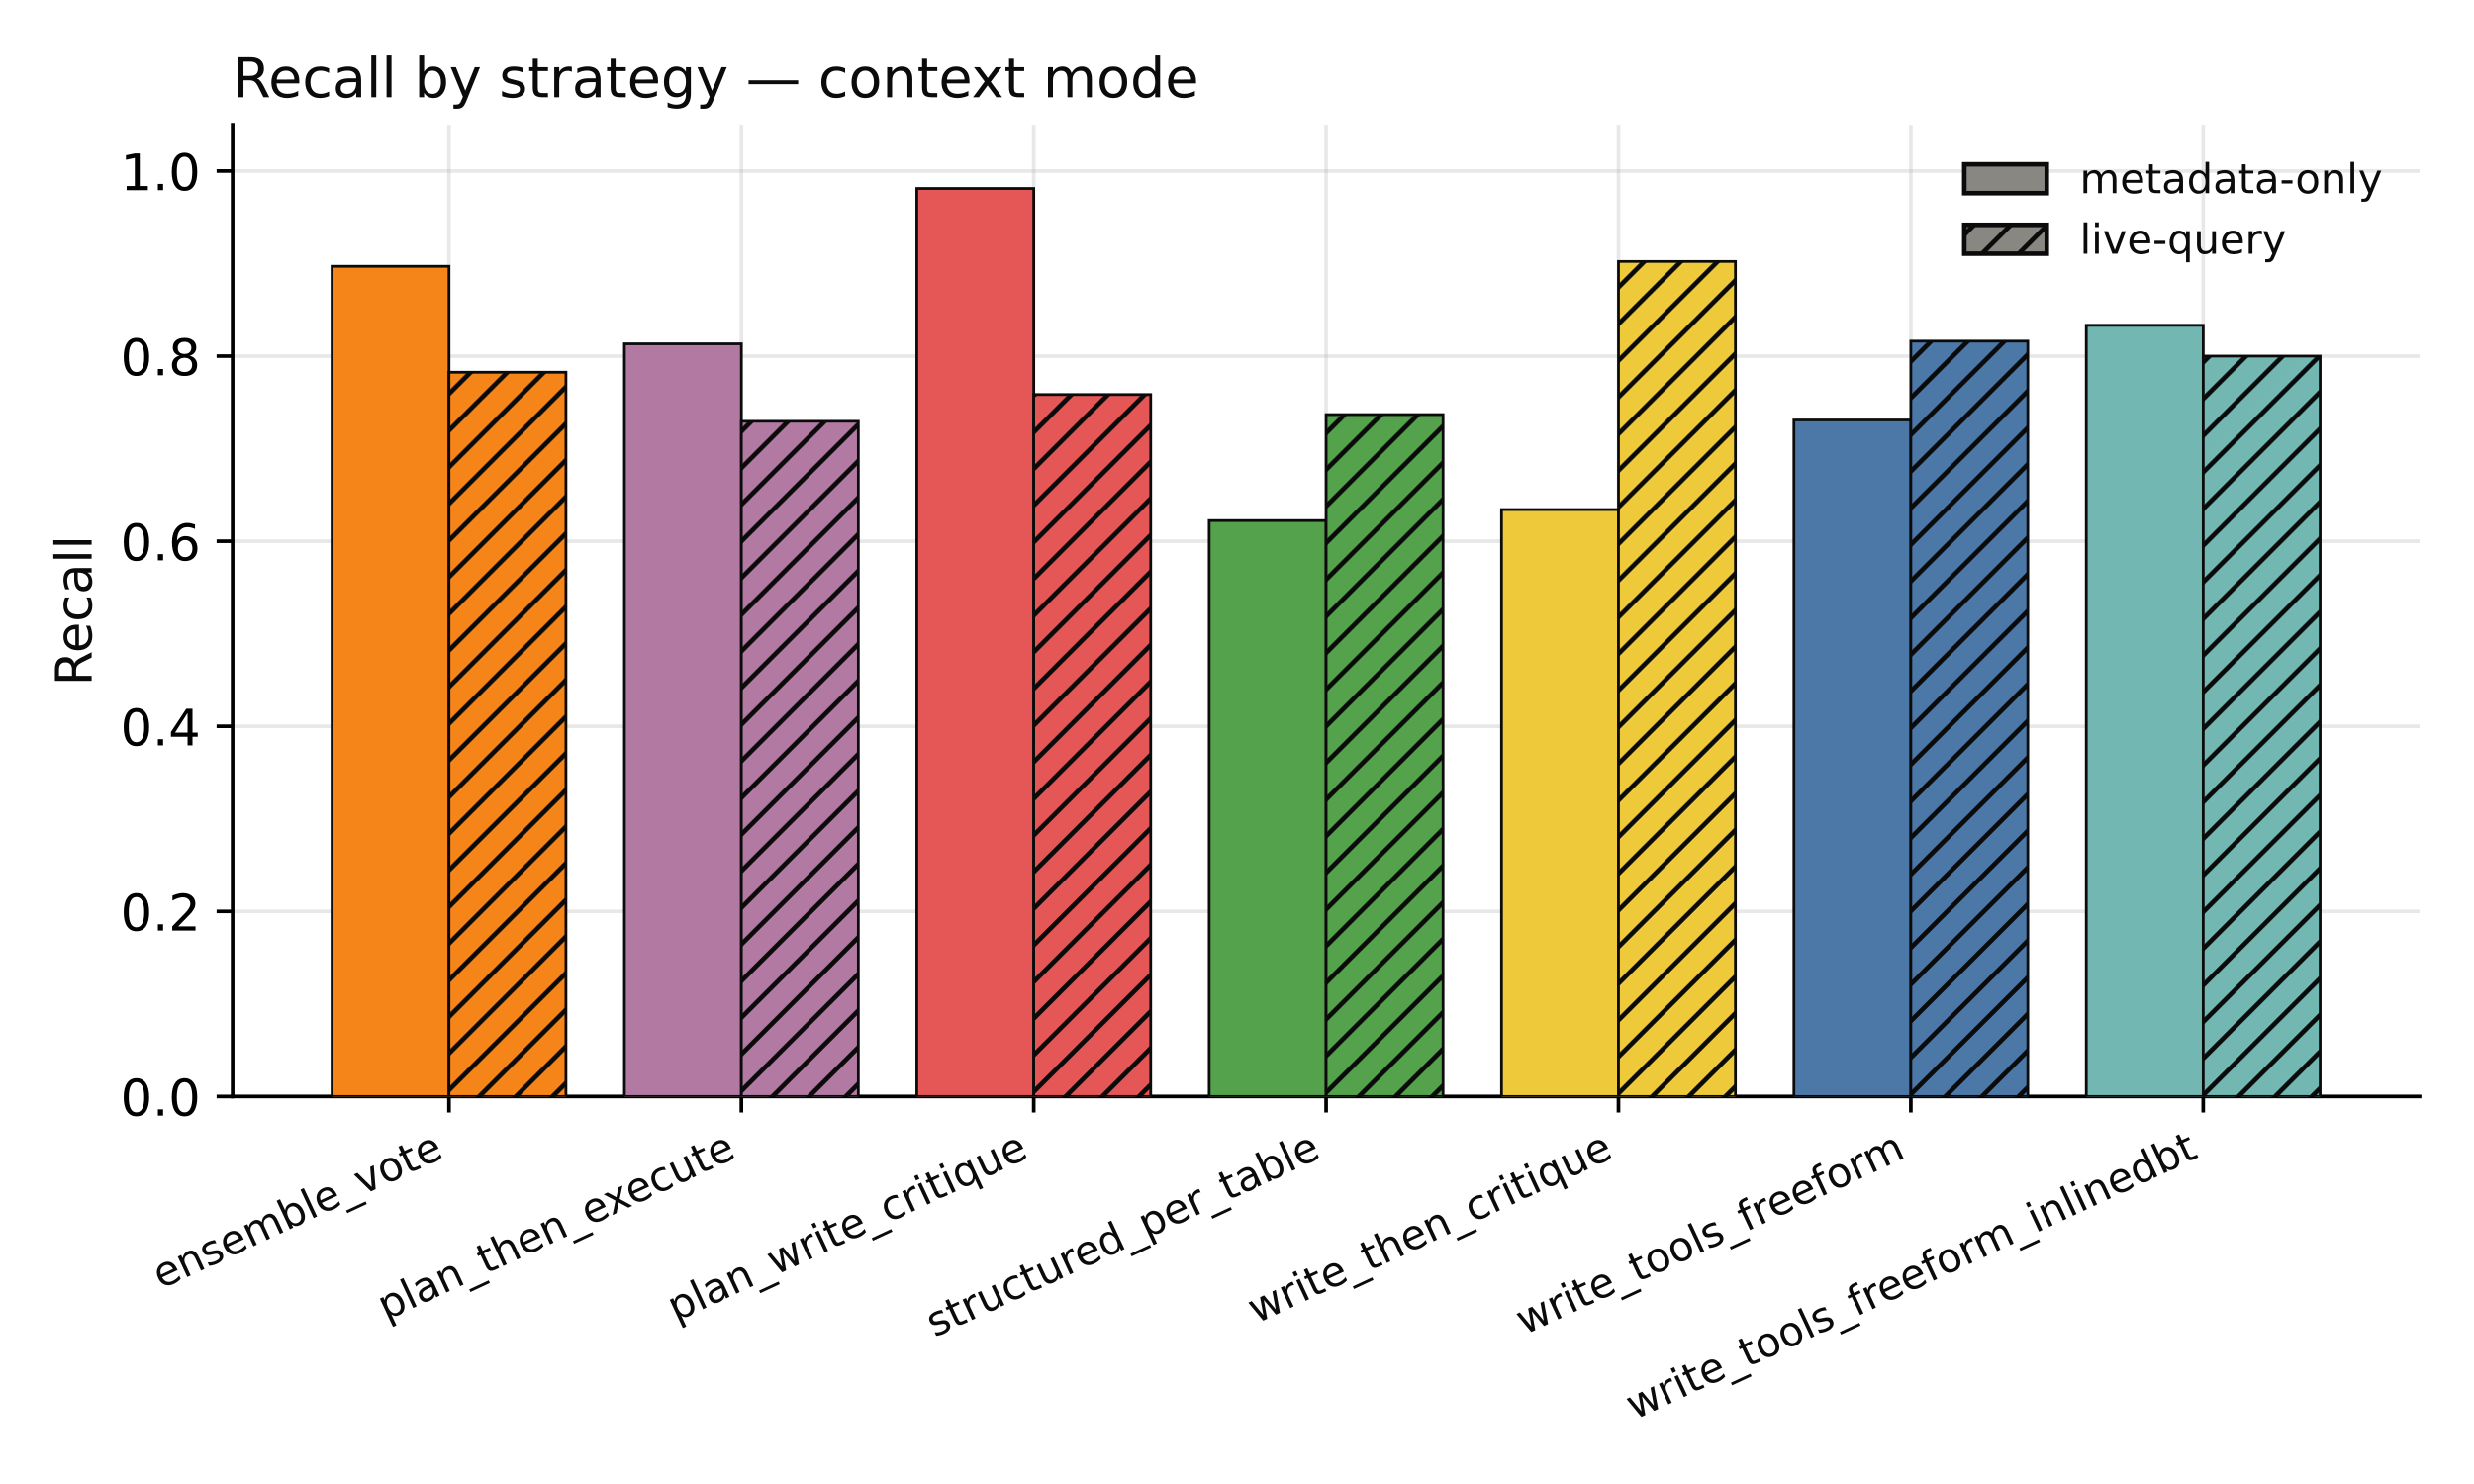
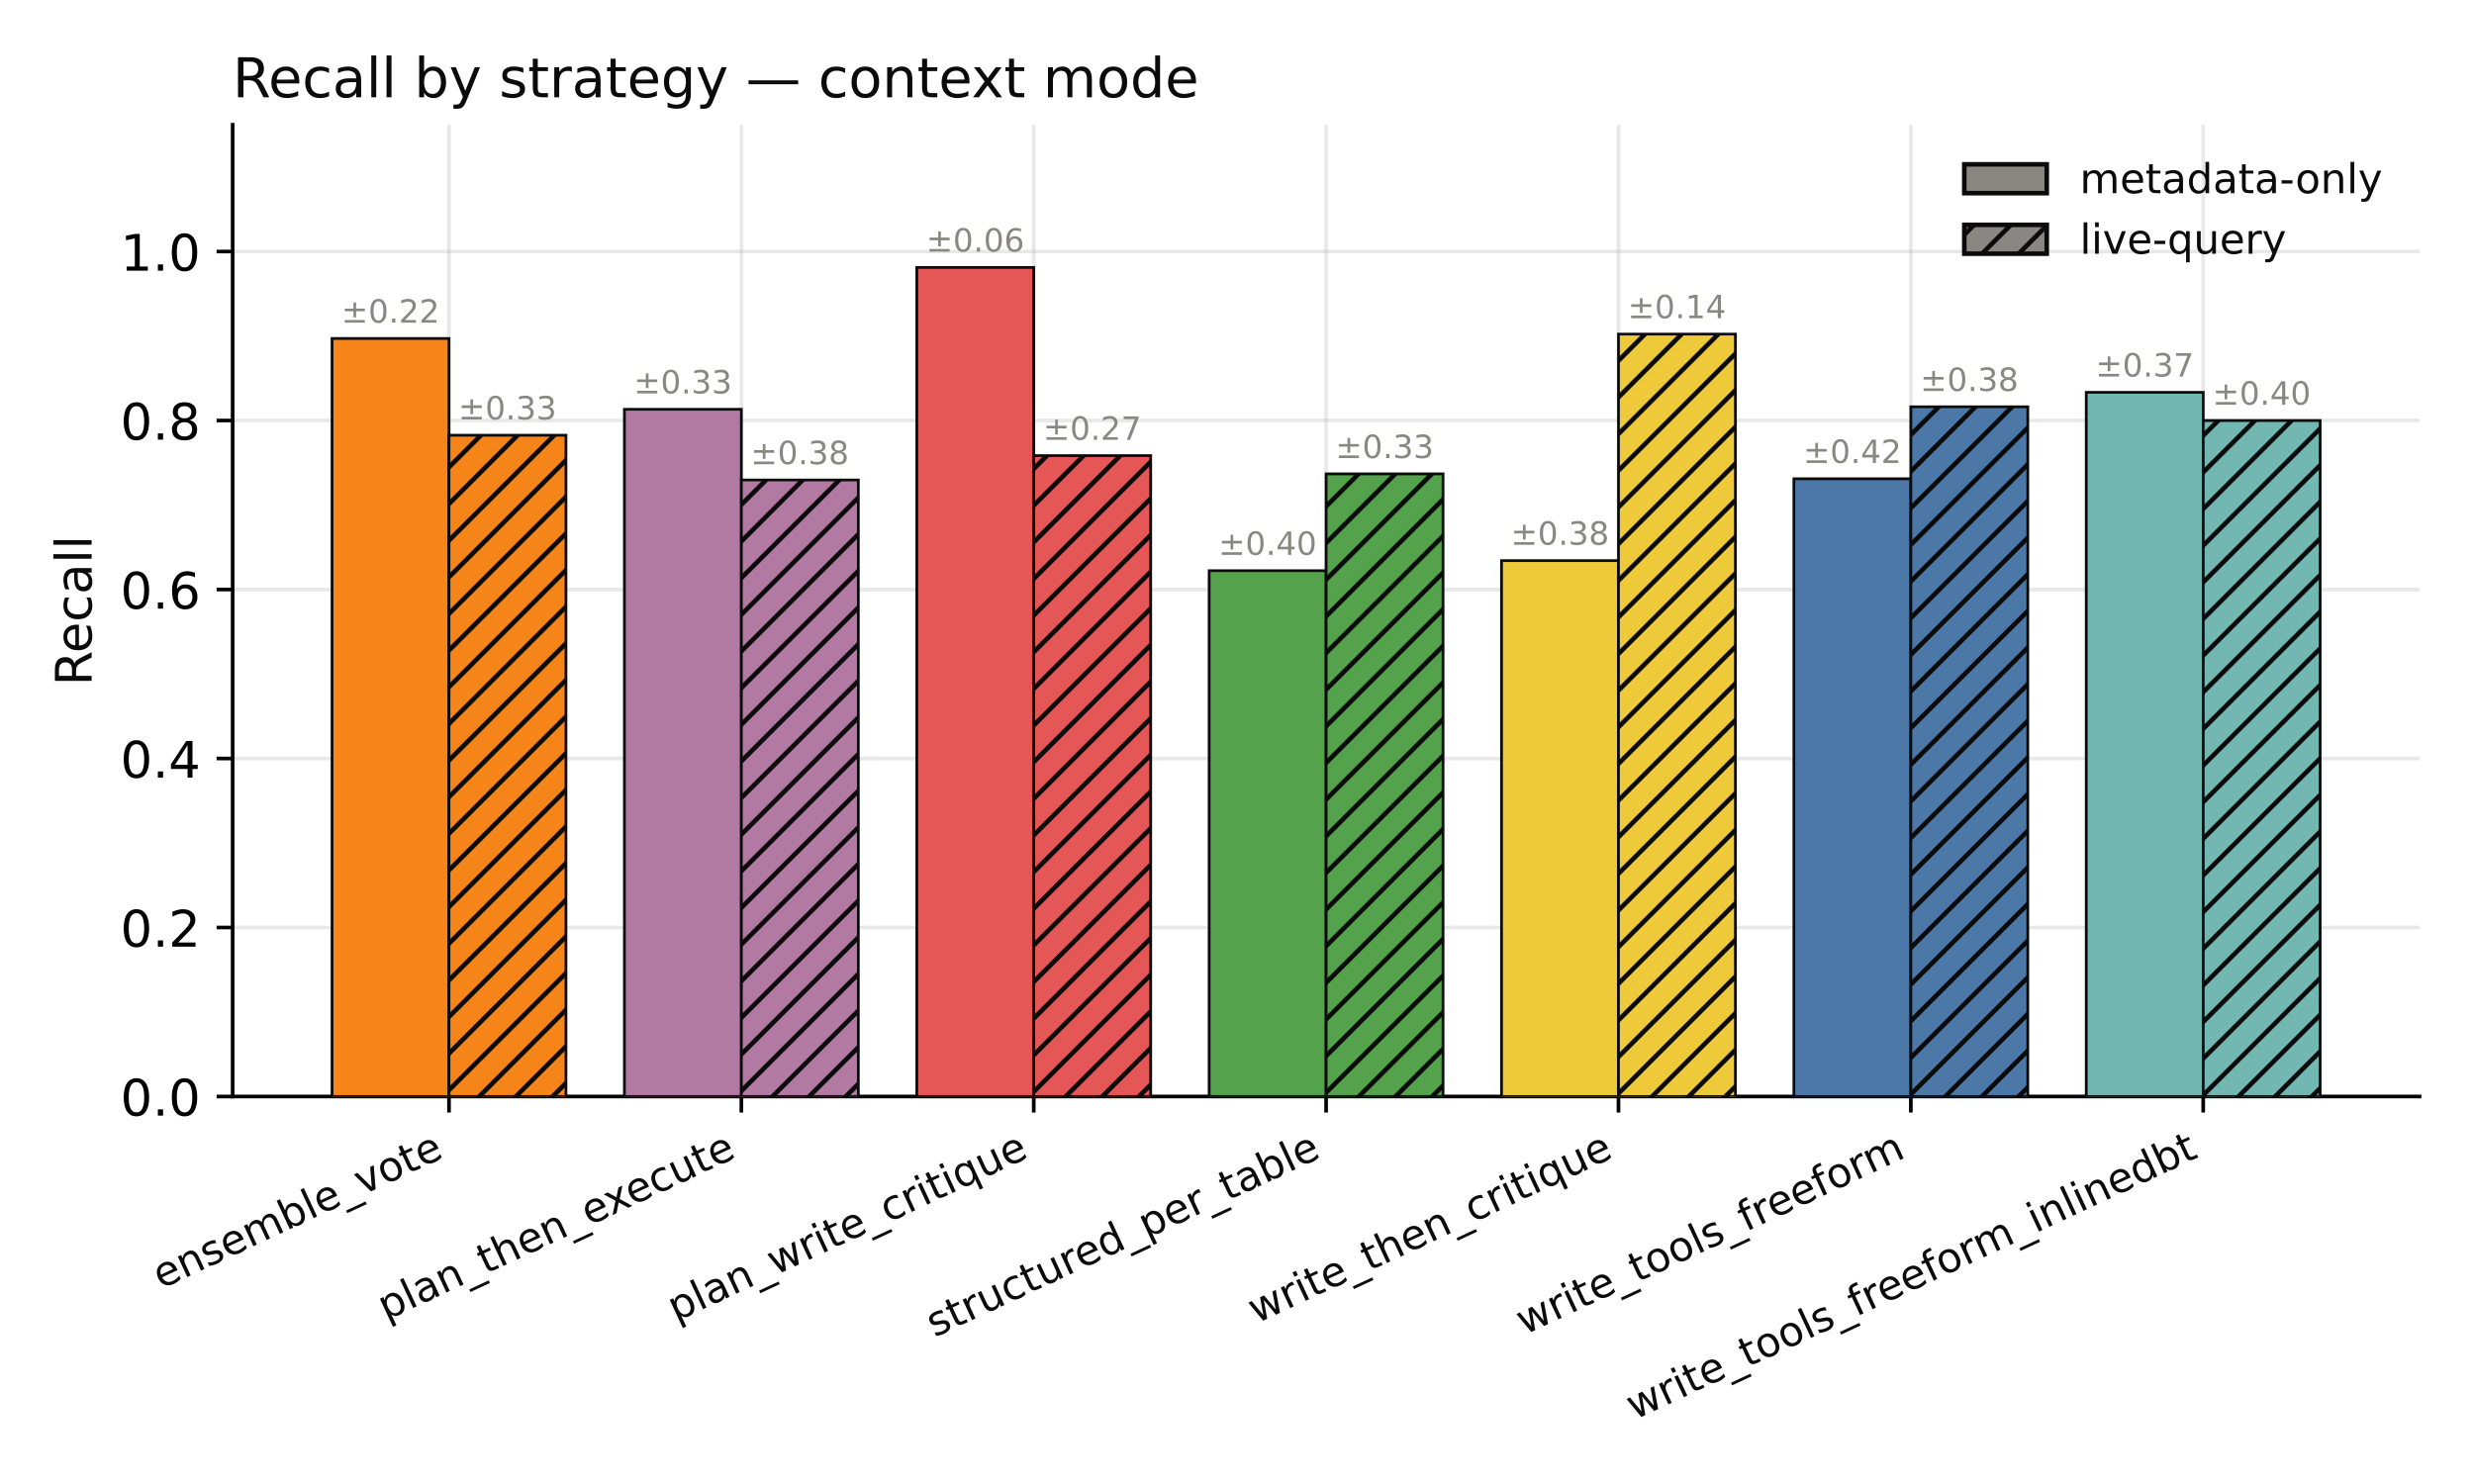
<svg xmlns="http://www.w3.org/2000/svg" xmlns:xlink="http://www.w3.org/1999/xlink" width="540pt" height="324pt" viewBox="0 0 540 324" version="1.1">
  <defs>
    <style type="text/css">*{stroke-linejoin: round; stroke-linecap: butt}</style>
  </defs>
  <g id="figure_1">
    <g id="patch_1">
      <path d="M 0 324  L 540 324  L 540 0  L 0 0  L 0 324  z " style="fill: none" />
    </g>
    <g id="axes_1">
      <g id="patch_2">
        <path d="M 50.78 239.396  L 528.12 239.396  L 528.12 27.24  L 50.78 27.24  L 50.78 239.396  z " style="fill: none" />
      </g>
      <g id="matplotlib.axis_1">
        <g id="xtick_1">
          <g id="line2d_1">
            <path d="M 98.003 239.396  L 98.003 27.24  " clip-path="url(#p22278b7108)" style="fill: none; stroke: #b0b0b0; stroke-opacity: 0.3; stroke-width: 0.8; stroke-linecap: square" />
          </g>
          <g id="line2d_2">
            <defs>
              <path id="mf5fb50bb05" d="M 0 0  L 0 3.5  " style="stroke: #000000; stroke-width: 0.8" />
            </defs>
            <g>
              <use xlink:href="#mf5fb50bb05" x="98.003" y="239.396" style="stroke: #000000; stroke-width: 0.8" />
            </g>
          </g>
          <g id="text_1">
            <text style="font-size: 9px; font-family: 'DejaVu Sans', 'Bitstream Vera Sans', 'Computer Modern Sans Serif', 'Lucida Grande', 'Verdana', 'Geneva', 'Lucid', 'Arial', 'Helvetica', 'Avant Garde', sans-serif; fill: #0b0b0b" transform="translate(35.12796 281.4953) rotate(-25)">ensemble_vote</text>
          </g>
        </g>
        <g id="xtick_2">
          <g id="line2d_3">
            <path d="M 161.819 239.396  L 161.819 27.24  " clip-path="url(#p22278b7108)" style="fill: none; stroke: #b0b0b0; stroke-opacity: 0.3; stroke-width: 0.8; stroke-linecap: square" />
          </g>
          <g id="line2d_4">
            <g>
              <use xlink:href="#mf5fb50bb05" x="161.819" y="239.396" style="stroke: #000000; stroke-width: 0.8" />
            </g>
          </g>
          <g id="text_2">
            <text style="font-size: 9px; font-family: 'DejaVu Sans', 'Bitstream Vera Sans', 'Computer Modern Sans Serif', 'Lucida Grande', 'Verdana', 'Geneva', 'Lucid', 'Arial', 'Helvetica', 'Avant Garde', sans-serif; fill: #0b0b0b" transform="translate(84.25873 288.3429) rotate(-25)">plan_then_execute</text>
          </g>
        </g>
        <g id="xtick_3">
          <g id="line2d_5">
            <path d="M 225.634 239.396  L 225.634 27.24  " clip-path="url(#p22278b7108)" style="fill: none; stroke: #b0b0b0; stroke-opacity: 0.3; stroke-width: 0.8; stroke-linecap: square" />
          </g>
          <g id="line2d_6">
            <g>
              <use xlink:href="#mf5fb50bb05" x="225.634" y="239.396" style="stroke: #000000; stroke-width: 0.8" />
            </g>
          </g>
          <g id="text_3">
            <text style="font-size: 9px; font-family: 'DejaVu Sans', 'Bitstream Vera Sans', 'Computer Modern Sans Serif', 'Lucida Grande', 'Verdana', 'Geneva', 'Lucid', 'Arial', 'Helvetica', 'Avant Garde', sans-serif; fill: #0b0b0b" transform="translate(147.5275 288.5979) rotate(-25)">plan_write_critique</text>
          </g>
        </g>
        <g id="xtick_4">
          <g id="line2d_7">
            <path d="M 289.45 239.396  L 289.45 27.24  " clip-path="url(#p22278b7108)" style="fill: none; stroke: #b0b0b0; stroke-opacity: 0.3; stroke-width: 0.8; stroke-linecap: square" />
          </g>
          <g id="line2d_8">
            <g>
              <use xlink:href="#mf5fb50bb05" x="289.45" y="239.396" style="stroke: #000000; stroke-width: 0.8" />
            </g>
          </g>
          <g id="text_4">
            <text style="font-size: 9px; font-family: 'DejaVu Sans', 'Bitstream Vera Sans', 'Computer Modern Sans Serif', 'Lucida Grande', 'Verdana', 'Geneva', 'Lucid', 'Arial', 'Helvetica', 'Avant Garde', sans-serif; fill: #0b0b0b" transform="translate(203.9981 292.0229) rotate(-25)">structured_per_table</text>
          </g>
        </g>
        <g id="xtick_5">
          <g id="line2d_9">
            <path d="M 353.266 239.396  L 353.266 27.24  " clip-path="url(#p22278b7108)" style="fill: none; stroke: #b0b0b0; stroke-opacity: 0.3; stroke-width: 0.8; stroke-linecap: square" />
          </g>
          <g id="line2d_10">
            <g>
              <use xlink:href="#mf5fb50bb05" x="353.266" y="239.396" style="stroke: #000000; stroke-width: 0.8" />
            </g>
          </g>
          <g id="text_5">
            <text style="font-size: 9px; font-family: 'DejaVu Sans', 'Bitstream Vera Sans', 'Computer Modern Sans Serif', 'Lucida Grande', 'Verdana', 'Geneva', 'Lucid', 'Arial', 'Helvetica', 'Avant Garde', sans-serif; fill: #0b0b0b" transform="translate(274.2154 289.0376) rotate(-25)">write_then_critique</text>
          </g>
        </g>
        <g id="xtick_6">
          <g id="line2d_11">
            <path d="M 417.081 239.396  L 417.081 27.24  " clip-path="url(#p22278b7108)" style="fill: none; stroke: #b0b0b0; stroke-opacity: 0.3; stroke-width: 0.8; stroke-linecap: square" />
          </g>
          <g id="line2d_12">
            <g>
              <use xlink:href="#mf5fb50bb05" x="417.081" y="239.396" style="stroke: #000000; stroke-width: 0.8" />
            </g>
          </g>
          <g id="text_6">
            <text style="font-size: 9px; font-family: 'DejaVu Sans', 'Bitstream Vera Sans', 'Computer Modern Sans Serif', 'Lucida Grande', 'Verdana', 'Geneva', 'Lucid', 'Arial', 'Helvetica', 'Avant Garde', sans-serif; fill: #0b0b0b" transform="translate(332.729 291.51) rotate(-25)">write_tools_freeform</text>
          </g>
        </g>
        <g id="xtick_7">
          <g id="line2d_13">
            <path d="M 480.897 239.396  L 480.897 27.24  " clip-path="url(#p22278b7108)" style="fill: none; stroke: #b0b0b0; stroke-opacity: 0.3; stroke-width: 0.8; stroke-linecap: square" />
          </g>
          <g id="line2d_14">
            <g>
              <use xlink:href="#mf5fb50bb05" x="480.897" y="239.396" style="stroke: #000000; stroke-width: 0.8" />
            </g>
          </g>
          <g id="text_7">
            <text style="font-size: 9px; font-family: 'DejaVu Sans', 'Bitstream Vera Sans', 'Computer Modern Sans Serif', 'Lucida Grande', 'Verdana', 'Geneva', 'Lucid', 'Arial', 'Helvetica', 'Avant Garde', sans-serif; fill: #0b0b0b" transform="translate(356.756 310.0636) rotate(-25)">write_tools_freeform_inlinedbt</text>
          </g>
        </g>
      </g>
      <g id="matplotlib.axis_2">
        <g id="ytick_1">
          <g id="line2d_15">
            <path d="M 50.78 239.396  L 528.12 239.396  " clip-path="url(#p22278b7108)" style="fill: none; stroke: #b0b0b0; stroke-opacity: 0.3; stroke-width: 0.8; stroke-linecap: square" />
          </g>
          <g id="line2d_16">
            <defs>
              <path id="m3d113404f8" d="M 0 0  L -3.5 0  " style="stroke: #000000; stroke-width: 0.8" />
            </defs>
            <g>
              <use xlink:href="#m3d113404f8" x="50.78" y="239.396" style="stroke: #000000; stroke-width: 0.8" />
            </g>
          </g>
          <g id="text_8">
            <text style="font-size: 11px; font-family: 'DejaVu Sans', 'Bitstream Vera Sans', 'Computer Modern Sans Serif', 'Lucida Grande', 'Verdana', 'Geneva', 'Lucid', 'Arial', 'Helvetica', 'Avant Garde', sans-serif; text-anchor: end" x="43.78" y="243.575" transform="rotate(-0 43.78 243.5754)">0.0</text>
          </g>
        </g>
        <g id="ytick_2">
          <g id="line2d_17">
-             <path d="M 50.78 198.986  L 528.12 198.986  " clip-path="url(#p22278b7108)" style="fill: none; stroke: #b0b0b0; stroke-opacity: 0.3; stroke-width: 0.8; stroke-linecap: square" />
+             <path d="M 50.78 202.5  L 528.12 202.5  " clip-path="url(#p22278b7108)" style="fill: none; stroke: #b0b0b0; stroke-opacity: 0.3; stroke-width: 0.8; stroke-linecap: square" />
          </g>
          <g id="line2d_18">
            <g>
-               <use xlink:href="#m3d113404f8" x="50.78" y="198.986" style="stroke: #000000; stroke-width: 0.8" />
+               <use xlink:href="#m3d113404f8" x="50.78" y="202.5" style="stroke: #000000; stroke-width: 0.8" />
            </g>
          </g>
          <g id="text_9">
-             <text style="font-size: 11px; font-family: 'DejaVu Sans', 'Bitstream Vera Sans', 'Computer Modern Sans Serif', 'Lucida Grande', 'Verdana', 'Geneva', 'Lucid', 'Arial', 'Helvetica', 'Avant Garde', sans-serif; text-anchor: end" x="43.78" y="203.165" transform="rotate(-0 43.78 203.1647)">0.2</text>
+             <text style="font-size: 11px; font-family: 'DejaVu Sans', 'Bitstream Vera Sans', 'Computer Modern Sans Serif', 'Lucida Grande', 'Verdana', 'Geneva', 'Lucid', 'Arial', 'Helvetica', 'Avant Garde', sans-serif; text-anchor: end" x="43.78" y="206.679" transform="rotate(-0 43.78 206.6787)">0.2</text>
          </g>
        </g>
        <g id="ytick_3">
          <g id="line2d_19">
-             <path d="M 50.78 158.575  L 528.12 158.575  " clip-path="url(#p22278b7108)" style="fill: none; stroke: #b0b0b0; stroke-opacity: 0.3; stroke-width: 0.8; stroke-linecap: square" />
+             <path d="M 50.78 165.603  L 528.12 165.603  " clip-path="url(#p22278b7108)" style="fill: none; stroke: #b0b0b0; stroke-opacity: 0.3; stroke-width: 0.8; stroke-linecap: square" />
          </g>
          <g id="line2d_20">
            <g>
-               <use xlink:href="#m3d113404f8" x="50.78" y="158.575" style="stroke: #000000; stroke-width: 0.8" />
+               <use xlink:href="#m3d113404f8" x="50.78" y="165.603" style="stroke: #000000; stroke-width: 0.8" />
            </g>
          </g>
          <g id="text_10">
-             <text style="font-size: 11px; font-family: 'DejaVu Sans', 'Bitstream Vera Sans', 'Computer Modern Sans Serif', 'Lucida Grande', 'Verdana', 'Geneva', 'Lucid', 'Arial', 'Helvetica', 'Avant Garde', sans-serif; text-anchor: end" x="43.78" y="162.754" transform="rotate(-0 43.78 162.754)">0.4</text>
+             <text style="font-size: 11px; font-family: 'DejaVu Sans', 'Bitstream Vera Sans', 'Computer Modern Sans Serif', 'Lucida Grande', 'Verdana', 'Geneva', 'Lucid', 'Arial', 'Helvetica', 'Avant Garde', sans-serif; text-anchor: end" x="43.78" y="169.782" transform="rotate(-0 43.78 169.7819)">0.4</text>
          </g>
        </g>
        <g id="ytick_4">
          <g id="line2d_21">
-             <path d="M 50.78 118.164  L 528.12 118.164  " clip-path="url(#p22278b7108)" style="fill: none; stroke: #b0b0b0; stroke-opacity: 0.3; stroke-width: 0.8; stroke-linecap: square" />
+             <path d="M 50.78 128.706  L 528.12 128.706  " clip-path="url(#p22278b7108)" style="fill: none; stroke: #b0b0b0; stroke-opacity: 0.3; stroke-width: 0.8; stroke-linecap: square" />
          </g>
          <g id="line2d_22">
            <g>
-               <use xlink:href="#m3d113404f8" x="50.78" y="118.164" style="stroke: #000000; stroke-width: 0.8" />
+               <use xlink:href="#m3d113404f8" x="50.78" y="128.706" style="stroke: #000000; stroke-width: 0.8" />
            </g>
          </g>
          <g id="text_11">
-             <text style="font-size: 11px; font-family: 'DejaVu Sans', 'Bitstream Vera Sans', 'Computer Modern Sans Serif', 'Lucida Grande', 'Verdana', 'Geneva', 'Lucid', 'Arial', 'Helvetica', 'Avant Garde', sans-serif; text-anchor: end" x="43.78" y="122.343" transform="rotate(-0 43.78 122.3433)">0.6</text>
+             <text style="font-size: 11px; font-family: 'DejaVu Sans', 'Bitstream Vera Sans', 'Computer Modern Sans Serif', 'Lucida Grande', 'Verdana', 'Geneva', 'Lucid', 'Arial', 'Helvetica', 'Avant Garde', sans-serif; text-anchor: end" x="43.78" y="132.885" transform="rotate(-0 43.78 132.8852)">0.6</text>
          </g>
        </g>
        <g id="ytick_5">
          <g id="line2d_23">
-             <path d="M 50.78 77.753  L 528.12 77.753  " clip-path="url(#p22278b7108)" style="fill: none; stroke: #b0b0b0; stroke-opacity: 0.3; stroke-width: 0.8; stroke-linecap: square" />
+             <path d="M 50.78 91.809  L 528.12 91.809  " clip-path="url(#p22278b7108)" style="fill: none; stroke: #b0b0b0; stroke-opacity: 0.3; stroke-width: 0.8; stroke-linecap: square" />
          </g>
          <g id="line2d_24">
            <g>
-               <use xlink:href="#m3d113404f8" x="50.78" y="77.753" style="stroke: #000000; stroke-width: 0.8" />
+               <use xlink:href="#m3d113404f8" x="50.78" y="91.809" style="stroke: #000000; stroke-width: 0.8" />
            </g>
          </g>
          <g id="text_12">
-             <text style="font-size: 11px; font-family: 'DejaVu Sans', 'Bitstream Vera Sans', 'Computer Modern Sans Serif', 'Lucida Grande', 'Verdana', 'Geneva', 'Lucid', 'Arial', 'Helvetica', 'Avant Garde', sans-serif; text-anchor: end" x="43.78" y="81.933" transform="rotate(-0 43.78 81.93254)">0.8</text>
+             <text style="font-size: 11px; font-family: 'DejaVu Sans', 'Bitstream Vera Sans', 'Computer Modern Sans Serif', 'Lucida Grande', 'Verdana', 'Geneva', 'Lucid', 'Arial', 'Helvetica', 'Avant Garde', sans-serif; text-anchor: end" x="43.78" y="95.988" transform="rotate(-0 43.78 95.98844)">0.8</text>
          </g>
        </g>
        <g id="ytick_6">
          <g id="line2d_25">
-             <path d="M 50.78 37.343  L 528.12 37.343  " clip-path="url(#p22278b7108)" style="fill: none; stroke: #b0b0b0; stroke-opacity: 0.3; stroke-width: 0.8; stroke-linecap: square" />
+             <path d="M 50.78 54.913  L 528.12 54.913  " clip-path="url(#p22278b7108)" style="fill: none; stroke: #b0b0b0; stroke-opacity: 0.3; stroke-width: 0.8; stroke-linecap: square" />
          </g>
          <g id="line2d_26">
            <g>
-               <use xlink:href="#m3d113404f8" x="50.78" y="37.343" style="stroke: #000000; stroke-width: 0.8" />
+               <use xlink:href="#m3d113404f8" x="50.78" y="54.913" style="stroke: #000000; stroke-width: 0.8" />
            </g>
          </g>
          <g id="text_13">
-             <text style="font-size: 11px; font-family: 'DejaVu Sans', 'Bitstream Vera Sans', 'Computer Modern Sans Serif', 'Lucida Grande', 'Verdana', 'Geneva', 'Lucid', 'Arial', 'Helvetica', 'Avant Garde', sans-serif; text-anchor: end" x="43.78" y="41.522" transform="rotate(-0 43.78 41.52182)">1.0</text>
+             <text style="font-size: 11px; font-family: 'DejaVu Sans', 'Bitstream Vera Sans', 'Computer Modern Sans Serif', 'Lucida Grande', 'Verdana', 'Geneva', 'Lucid', 'Arial', 'Helvetica', 'Avant Garde', sans-serif; text-anchor: end" x="43.78" y="59.092" transform="rotate(-0 43.78 59.0917)">1.0</text>
          </g>
        </g>
        <g id="text_14">
          <text style="font-size: 11px; font-family: 'DejaVu Sans', 'Bitstream Vera Sans', 'Computer Modern Sans Serif', 'Lucida Grande', 'Verdana', 'Geneva', 'Lucid', 'Arial', 'Helvetica', 'Avant Garde', sans-serif; text-anchor: middle; fill: #0b0b0b" x="19.999" y="133.318" transform="rotate(-90 19.99891 133.3181)">Recall</text>
        </g>
      </g>
      <g id="patch_3">
        <path d="M 50.78 239.396  L 50.78 27.24  " style="fill: none; stroke: #000000; stroke-width: 0.8; stroke-linejoin: miter; stroke-linecap: square" />
      </g>
      <g id="patch_4">
        <path d="M 50.78 239.396  L 528.12 239.396  " style="fill: none; stroke: #000000; stroke-width: 0.8; stroke-linejoin: miter; stroke-linecap: square" />
      </g>
      <g id="patch_5">
-         <path d="M 72.477 239.396  L 98.003 239.396  L 98.003 58.144  L 72.477 58.144  z " clip-path="url(#p22278b7108)" style="fill: #f58518; stroke: #0b0b0b; stroke-width: 0.6; stroke-linejoin: miter" />
+         <path d="M 72.477 239.396  L 98.003 239.396  L 98.003 73.905  L 72.477 73.905  z " clip-path="url(#p22278b7108)" style="fill: #f58518; stroke: #0b0b0b; stroke-width: 0.6; stroke-linejoin: miter" />
      </g>
      <g id="patch_6">
-         <path d="M 136.293 239.396  L 161.819 239.396  L 161.819 75.069  L 136.293 75.069  z " clip-path="url(#p22278b7108)" style="fill: #b279a2; stroke: #0b0b0b; stroke-width: 0.6; stroke-linejoin: miter" />
+         <path d="M 136.293 239.396  L 161.819 239.396  L 161.819 89.358  L 136.293 89.358  z " clip-path="url(#p22278b7108)" style="fill: #b279a2; stroke: #0b0b0b; stroke-width: 0.6; stroke-linejoin: miter" />
      </g>
      <g id="patch_7">
-         <path d="M 200.108 239.396  L 225.634 239.396  L 225.634 41.159  L 200.108 41.159  z " clip-path="url(#p22278b7108)" style="fill: #e45756; stroke: #0b0b0b; stroke-width: 0.6; stroke-linejoin: miter" />
+         <path d="M 200.108 239.396  L 225.634 239.396  L 225.634 58.397  L 200.108 58.397  z " clip-path="url(#p22278b7108)" style="fill: #e45756; stroke: #0b0b0b; stroke-width: 0.6; stroke-linejoin: miter" />
      </g>
      <g id="patch_8">
-         <path d="M 263.924 239.396  L 289.45 239.396  L 289.45 113.663  L 263.924 113.663  z " clip-path="url(#p22278b7108)" style="fill: #54a24b; stroke: #0b0b0b; stroke-width: 0.6; stroke-linejoin: miter" />
+         <path d="M 263.924 239.396  L 289.45 239.396  L 289.45 124.597  L 263.924 124.597  z " clip-path="url(#p22278b7108)" style="fill: #54a24b; stroke: #0b0b0b; stroke-width: 0.6; stroke-linejoin: miter" />
      </g>
      <g id="patch_9">
-         <path d="M 327.739 239.396  L 353.266 239.396  L 353.266 111.253  L 327.739 111.253  z " clip-path="url(#p22278b7108)" style="fill: #eeca3b; stroke: #0b0b0b; stroke-width: 0.6; stroke-linejoin: miter" />
+         <path d="M 327.739 239.396  L 353.266 239.396  L 353.266 122.396  L 327.739 122.396  z " clip-path="url(#p22278b7108)" style="fill: #eeca3b; stroke: #0b0b0b; stroke-width: 0.6; stroke-linejoin: miter" />
      </g>
      <g id="patch_10">
-         <path d="M 391.555 239.396  L 417.081 239.396  L 417.081 91.69  L 391.555 91.69  z " clip-path="url(#p22278b7108)" style="fill: #4c78a8; stroke: #0b0b0b; stroke-width: 0.6; stroke-linejoin: miter" />
+         <path d="M 391.555 239.396  L 417.081 239.396  L 417.081 104.534  L 391.555 104.534  z " clip-path="url(#p22278b7108)" style="fill: #4c78a8; stroke: #0b0b0b; stroke-width: 0.6; stroke-linejoin: miter" />
      </g>
      <g id="patch_11">
-         <path d="M 455.37 239.396  L 480.897 239.396  L 480.897 71.018  L 455.37 71.018  z " clip-path="url(#p22278b7108)" style="fill: #72b7b2; stroke: #0b0b0b; stroke-width: 0.6; stroke-linejoin: miter" />
+         <path d="M 455.37 239.396  L 480.897 239.396  L 480.897 85.66  L 455.37 85.66  z " clip-path="url(#p22278b7108)" style="fill: #72b7b2; stroke: #0b0b0b; stroke-width: 0.6; stroke-linejoin: miter" />
      </g>
      <g id="patch_12">
-         <path d="M 98.003 239.396  L 123.53 239.396  L 123.53 81.278  L 98.003 81.278  z " clip-path="url(#p22278b7108)" style="fill: url(#h6a58dc1d39); stroke: #0b0b0b; stroke-width: 0.6; stroke-linejoin: miter" />
+         <path d="M 98.003 239.396  L 123.53 239.396  L 123.53 95.028  L 98.003 95.028  z " clip-path="url(#p22278b7108)" style="fill: url(#h6a58dc1d39); stroke: #0b0b0b; stroke-width: 0.6; stroke-linejoin: miter" />
      </g>
      <g id="patch_13">
-         <path d="M 161.819 239.396  L 187.345 239.396  L 187.345 91.979  L 161.819 91.979  z " clip-path="url(#p22278b7108)" style="fill: url(#h725e2790ba); stroke: #0b0b0b; stroke-width: 0.6; stroke-linejoin: miter" />
+         <path d="M 161.819 239.396  L 187.345 239.396  L 187.345 104.798  L 161.819 104.798  z " clip-path="url(#p22278b7108)" style="fill: url(#h725e2790ba); stroke: #0b0b0b; stroke-width: 0.6; stroke-linejoin: miter" />
      </g>
      <g id="patch_14">
-         <path d="M 225.634 239.396  L 251.161 239.396  L 251.161 86.145  L 225.634 86.145  z " clip-path="url(#p22278b7108)" style="fill: url(#hd1ff128ff2); stroke: #0b0b0b; stroke-width: 0.6; stroke-linejoin: miter" />
+         <path d="M 225.634 239.396  L 251.161 239.396  L 251.161 99.471  L 225.634 99.471  z " clip-path="url(#p22278b7108)" style="fill: url(#hd1ff128ff2); stroke: #0b0b0b; stroke-width: 0.6; stroke-linejoin: miter" />
      </g>
      <g id="patch_15">
-         <path d="M 289.45 239.396  L 314.976 239.396  L 314.976 90.517  L 289.45 90.517  z " clip-path="url(#p22278b7108)" style="fill: url(#h719c004cb7); stroke: #0b0b0b; stroke-width: 0.6; stroke-linejoin: miter" />
+         <path d="M 289.45 239.396  L 314.976 239.396  L 314.976 103.463  L 289.45 103.463  z " clip-path="url(#p22278b7108)" style="fill: url(#h719c004cb7); stroke: #0b0b0b; stroke-width: 0.6; stroke-linejoin: miter" />
      </g>
      <g id="patch_16">
-         <path d="M 353.266 239.396  L 378.792 239.396  L 378.792 57.089  L 353.266 57.089  z " clip-path="url(#p22278b7108)" style="fill: url(#heb9e9c8eea); stroke: #0b0b0b; stroke-width: 0.6; stroke-linejoin: miter" />
+         <path d="M 353.266 239.396  L 378.792 239.396  L 378.792 72.942  L 353.266 72.942  z " clip-path="url(#p22278b7108)" style="fill: url(#heb9e9c8eea); stroke: #0b0b0b; stroke-width: 0.6; stroke-linejoin: miter" />
      </g>
      <g id="patch_17">
-         <path d="M 417.081 239.396  L 442.607 239.396  L 442.607 74.473  L 417.081 74.473  z " clip-path="url(#p22278b7108)" style="fill: url(#hf5eb28bbde); stroke: #0b0b0b; stroke-width: 0.6; stroke-linejoin: miter" />
+         <path d="M 417.081 239.396  L 442.607 239.396  L 442.607 88.814  L 417.081 88.814  z " clip-path="url(#p22278b7108)" style="fill: url(#hf5eb28bbde); stroke: #0b0b0b; stroke-width: 0.6; stroke-linejoin: miter" />
      </g>
      <g id="patch_18">
-         <path d="M 480.897 239.396  L 506.423 239.396  L 506.423 77.753  L 480.897 77.753  z " clip-path="url(#p22278b7108)" style="fill: url(#h63d30cd136); stroke: #0b0b0b; stroke-width: 0.6; stroke-linejoin: miter" />
+         <path d="M 480.897 239.396  L 506.423 239.396  L 506.423 91.809  L 480.897 91.809  z " clip-path="url(#p22278b7108)" style="fill: url(#h63d30cd136); stroke: #0b0b0b; stroke-width: 0.6; stroke-linejoin: miter" />
      </g>
      <g id="text_15">
+         <text style="font-size: 7px; font-family: 'DejaVu Sans', 'Bitstream Vera Sans', 'Computer Modern Sans Serif', 'Lucida Grande', 'Verdana', 'Geneva', 'Lucid', 'Arial', 'Helvetica', 'Avant Garde', sans-serif; text-anchor: middle; fill: #898781" x="85.24" y="70.449" transform="rotate(-0 85.24037 70.44916)">±0.22</text>
+       </g>
+       <g id="text_16">
+         <text style="font-size: 7px; font-family: 'DejaVu Sans', 'Bitstream Vera Sans', 'Computer Modern Sans Serif', 'Lucida Grande', 'Verdana', 'Geneva', 'Lucid', 'Arial', 'Helvetica', 'Avant Garde', sans-serif; text-anchor: middle; fill: #898781" x="149.056" y="85.902" transform="rotate(-0 149.0559 85.90218)">±0.33</text>
+       </g>
+       <g id="text_17">
+         <text style="font-size: 7px; font-family: 'DejaVu Sans', 'Bitstream Vera Sans', 'Computer Modern Sans Serif', 'Lucida Grande', 'Verdana', 'Geneva', 'Lucid', 'Arial', 'Helvetica', 'Avant Garde', sans-serif; text-anchor: middle; fill: #898781" x="212.871" y="54.941" transform="rotate(-0 212.8714 54.94086)">±0.06</text>
+       </g>
+       <g id="text_18">
+         <text style="font-size: 7px; font-family: 'DejaVu Sans', 'Bitstream Vera Sans', 'Computer Modern Sans Serif', 'Lucida Grande', 'Verdana', 'Geneva', 'Lucid', 'Arial', 'Helvetica', 'Avant Garde', sans-serif; text-anchor: middle; fill: #898781" x="276.687" y="121.141" transform="rotate(-0 276.6869 121.1408)">±0.40</text>
+       </g>
+       <g id="text_19">
+         <text style="font-size: 7px; font-family: 'DejaVu Sans', 'Bitstream Vera Sans', 'Computer Modern Sans Serif', 'Lucida Grande', 'Verdana', 'Geneva', 'Lucid', 'Arial', 'Helvetica', 'Avant Garde', sans-serif; text-anchor: middle; fill: #898781" x="340.502" y="118.94" transform="rotate(-0 340.5024 118.9402)">±0.38</text>
+       </g>
+       <g id="text_20">
+         <text style="font-size: 7px; font-family: 'DejaVu Sans', 'Bitstream Vera Sans', 'Computer Modern Sans Serif', 'Lucida Grande', 'Verdana', 'Geneva', 'Lucid', 'Arial', 'Helvetica', 'Avant Garde', sans-serif; text-anchor: middle; fill: #898781" x="404.318" y="101.078" transform="rotate(-0 404.3179 101.0784)">±0.42</text>
+       </g>
+       <g id="text_21">
+         <text style="font-size: 7px; font-family: 'DejaVu Sans', 'Bitstream Vera Sans', 'Computer Modern Sans Serif', 'Lucida Grande', 'Verdana', 'Geneva', 'Lucid', 'Arial', 'Helvetica', 'Avant Garde', sans-serif; text-anchor: middle; fill: #898781" x="468.133" y="82.204" transform="rotate(-0 468.1334 82.20406)">±0.37</text>
+       </g>
+       <g id="text_22">
+         <text style="font-size: 7px; font-family: 'DejaVu Sans', 'Bitstream Vera Sans', 'Computer Modern Sans Serif', 'Lucida Grande', 'Verdana', 'Geneva', 'Lucid', 'Arial', 'Helvetica', 'Avant Garde', sans-serif; text-anchor: middle; fill: #898781" x="110.767" y="91.572" transform="rotate(-0 110.7666 91.57193)">±0.33</text>
+       </g>
+       <g id="text_23">
+         <text style="font-size: 7px; font-family: 'DejaVu Sans', 'Bitstream Vera Sans', 'Computer Modern Sans Serif', 'Lucida Grande', 'Verdana', 'Geneva', 'Lucid', 'Arial', 'Helvetica', 'Avant Garde', sans-serif; text-anchor: middle; fill: #898781" x="174.582" y="101.342" transform="rotate(-0 174.5821 101.3419)">±0.38</text>
+       </g>
+       <g id="text_24">
+         <text style="font-size: 7px; font-family: 'DejaVu Sans', 'Bitstream Vera Sans', 'Computer Modern Sans Serif', 'Lucida Grande', 'Verdana', 'Geneva', 'Lucid', 'Arial', 'Helvetica', 'Avant Garde', sans-serif; text-anchor: middle; fill: #898781" x="238.398" y="96.015" transform="rotate(-0 238.3976 96.01548)">±0.27</text>
+       </g>
+       <g id="text_25">
+         <text style="font-size: 7px; font-family: 'DejaVu Sans', 'Bitstream Vera Sans', 'Computer Modern Sans Serif', 'Lucida Grande', 'Verdana', 'Geneva', 'Lucid', 'Arial', 'Helvetica', 'Avant Garde', sans-serif; text-anchor: middle; fill: #898781" x="302.213" y="100.007" transform="rotate(-0 302.2131 100.0071)">±0.33</text>
+       </g>
+       <g id="text_26">
+         <text style="font-size: 7px; font-family: 'DejaVu Sans', 'Bitstream Vera Sans', 'Computer Modern Sans Serif', 'Lucida Grande', 'Verdana', 'Geneva', 'Lucid', 'Arial', 'Helvetica', 'Avant Garde', sans-serif; text-anchor: middle; fill: #898781" x="366.029" y="69.486" transform="rotate(-0 366.0286 69.48642)">±0.14</text>
+       </g>
+       <g id="text_27">
+         <text style="font-size: 7px; font-family: 'DejaVu Sans', 'Bitstream Vera Sans', 'Computer Modern Sans Serif', 'Lucida Grande', 'Verdana', 'Geneva', 'Lucid', 'Arial', 'Helvetica', 'Avant Garde', sans-serif; text-anchor: middle; fill: #898781" x="429.844" y="85.359" transform="rotate(-0 429.8441 85.35868)">±0.38</text>
+       </g>
+       <g id="text_28">
+         <text style="font-size: 7px; font-family: 'DejaVu Sans', 'Bitstream Vera Sans', 'Computer Modern Sans Serif', 'Lucida Grande', 'Verdana', 'Geneva', 'Lucid', 'Arial', 'Helvetica', 'Avant Garde', sans-serif; text-anchor: middle; fill: #898781" x="493.66" y="88.354" transform="rotate(-0 493.6596 88.35352)">±0.40</text>
+       </g>
+       <g id="text_29">
        <text style="font-size: 12px; font-family: 'DejaVu Sans', 'Bitstream Vera Sans', 'Computer Modern Sans Serif', 'Lucida Grande', 'Verdana', 'Geneva', 'Lucid', 'Arial', 'Helvetica', 'Avant Garde', sans-serif; text-anchor: start; fill: #0b0b0b" x="50.78" y="21.24" transform="rotate(-0 50.78 21.24)">Recall by strategy — context mode</text>
      </g>
      <g id="legend_1">
        <g id="patch_19">
          <path d="M 428.746 42.179  L 446.746 42.179  L 446.746 35.879  L 428.746 35.879  z " style="fill: #898781; stroke: #0b0b0b; stroke-linejoin: miter" />
        </g>
-         <g id="text_16">
+         <g id="text_30">
          <text style="font-size: 9px; font-family: 'DejaVu Sans', 'Bitstream Vera Sans', 'Computer Modern Sans Serif', 'Lucida Grande', 'Verdana', 'Geneva', 'Lucid', 'Arial', 'Helvetica', 'Avant Garde', sans-serif; text-anchor: start; fill: #0b0b0b" x="453.946" y="42.179" transform="rotate(-0 453.9459 42.17859)">metadata-only</text>
        </g>
        <g id="patch_20">
          <path d="M 428.746 55.389  L 446.746 55.389  L 446.746 49.089  L 428.746 49.089  z " style="fill: url(#hc85c2d667f); stroke: #0b0b0b; stroke-linejoin: miter" />
        </g>
-         <g id="text_17">
+         <g id="text_31">
          <text style="font-size: 9px; font-family: 'DejaVu Sans', 'Bitstream Vera Sans', 'Computer Modern Sans Serif', 'Lucida Grande', 'Verdana', 'Geneva', 'Lucid', 'Arial', 'Helvetica', 'Avant Garde', sans-serif; text-anchor: start; fill: #0b0b0b" x="453.946" y="55.389" transform="rotate(-0 453.9459 55.38891)">live-query</text>
        </g>
      </g>
    </g>
  </g>
  <defs>
    <clipPath id="p22278b7108">
      <rect x="50.78" y="27.24" width="477.34" height="212.156" />
    </clipPath>
  </defs>
  <defs>
    <pattern id="h6a58dc1d39" patternUnits="userSpaceOnUse" x="0" y="0" width="72" height="72">
      <rect x="0" y="0" width="73" height="73" fill="#f58518" />
      <path d="M -36 36  L 36 -36  M -32 40  L 40 -32  M -28 44  L 44 -28  M -24 48  L 48 -24  M -20 52  L 52 -20  M -16 56  L 56 -16  M -12 60  L 60 -12  M -8 64  L 64 -8  M -4 68  L 68 -4  M 0 72  L 72 0  M 4 76  L 76 4  M 8 80  L 80 8  M 12 84  L 84 12  M 16 88  L 88 16  M 20 92  L 92 20  M 24 96  L 96 24  M 28 100  L 100 28  M 32 104  L 104 32  M 36 108  L 108 36  " style="fill: #0b0b0b; stroke: #0b0b0b; stroke-width: 1.0; stroke-linecap: butt; stroke-linejoin: miter" />
    </pattern>
    <pattern id="h725e2790ba" patternUnits="userSpaceOnUse" x="0" y="0" width="72" height="72">
      <rect x="0" y="0" width="73" height="73" fill="#b279a2" />
      <path d="M -36 36  L 36 -36  M -32 40  L 40 -32  M -28 44  L 44 -28  M -24 48  L 48 -24  M -20 52  L 52 -20  M -16 56  L 56 -16  M -12 60  L 60 -12  M -8 64  L 64 -8  M -4 68  L 68 -4  M 0 72  L 72 0  M 4 76  L 76 4  M 8 80  L 80 8  M 12 84  L 84 12  M 16 88  L 88 16  M 20 92  L 92 20  M 24 96  L 96 24  M 28 100  L 100 28  M 32 104  L 104 32  M 36 108  L 108 36  " style="fill: #0b0b0b; stroke: #0b0b0b; stroke-width: 1.0; stroke-linecap: butt; stroke-linejoin: miter" />
    </pattern>
    <pattern id="hd1ff128ff2" patternUnits="userSpaceOnUse" x="0" y="0" width="72" height="72">
      <rect x="0" y="0" width="73" height="73" fill="#e45756" />
      <path d="M -36 36  L 36 -36  M -32 40  L 40 -32  M -28 44  L 44 -28  M -24 48  L 48 -24  M -20 52  L 52 -20  M -16 56  L 56 -16  M -12 60  L 60 -12  M -8 64  L 64 -8  M -4 68  L 68 -4  M 0 72  L 72 0  M 4 76  L 76 4  M 8 80  L 80 8  M 12 84  L 84 12  M 16 88  L 88 16  M 20 92  L 92 20  M 24 96  L 96 24  M 28 100  L 100 28  M 32 104  L 104 32  M 36 108  L 108 36  " style="fill: #0b0b0b; stroke: #0b0b0b; stroke-width: 1.0; stroke-linecap: butt; stroke-linejoin: miter" />
    </pattern>
    <pattern id="h719c004cb7" patternUnits="userSpaceOnUse" x="0" y="0" width="72" height="72">
      <rect x="0" y="0" width="73" height="73" fill="#54a24b" />
      <path d="M -36 36  L 36 -36  M -32 40  L 40 -32  M -28 44  L 44 -28  M -24 48  L 48 -24  M -20 52  L 52 -20  M -16 56  L 56 -16  M -12 60  L 60 -12  M -8 64  L 64 -8  M -4 68  L 68 -4  M 0 72  L 72 0  M 4 76  L 76 4  M 8 80  L 80 8  M 12 84  L 84 12  M 16 88  L 88 16  M 20 92  L 92 20  M 24 96  L 96 24  M 28 100  L 100 28  M 32 104  L 104 32  M 36 108  L 108 36  " style="fill: #0b0b0b; stroke: #0b0b0b; stroke-width: 1.0; stroke-linecap: butt; stroke-linejoin: miter" />
    </pattern>
    <pattern id="heb9e9c8eea" patternUnits="userSpaceOnUse" x="0" y="0" width="72" height="72">
      <rect x="0" y="0" width="73" height="73" fill="#eeca3b" />
      <path d="M -36 36  L 36 -36  M -32 40  L 40 -32  M -28 44  L 44 -28  M -24 48  L 48 -24  M -20 52  L 52 -20  M -16 56  L 56 -16  M -12 60  L 60 -12  M -8 64  L 64 -8  M -4 68  L 68 -4  M 0 72  L 72 0  M 4 76  L 76 4  M 8 80  L 80 8  M 12 84  L 84 12  M 16 88  L 88 16  M 20 92  L 92 20  M 24 96  L 96 24  M 28 100  L 100 28  M 32 104  L 104 32  M 36 108  L 108 36  " style="fill: #0b0b0b; stroke: #0b0b0b; stroke-width: 1.0; stroke-linecap: butt; stroke-linejoin: miter" />
    </pattern>
    <pattern id="hf5eb28bbde" patternUnits="userSpaceOnUse" x="0" y="0" width="72" height="72">
      <rect x="0" y="0" width="73" height="73" fill="#4c78a8" />
      <path d="M -36 36  L 36 -36  M -32 40  L 40 -32  M -28 44  L 44 -28  M -24 48  L 48 -24  M -20 52  L 52 -20  M -16 56  L 56 -16  M -12 60  L 60 -12  M -8 64  L 64 -8  M -4 68  L 68 -4  M 0 72  L 72 0  M 4 76  L 76 4  M 8 80  L 80 8  M 12 84  L 84 12  M 16 88  L 88 16  M 20 92  L 92 20  M 24 96  L 96 24  M 28 100  L 100 28  M 32 104  L 104 32  M 36 108  L 108 36  " style="fill: #0b0b0b; stroke: #0b0b0b; stroke-width: 1.0; stroke-linecap: butt; stroke-linejoin: miter" />
    </pattern>
    <pattern id="h63d30cd136" patternUnits="userSpaceOnUse" x="0" y="0" width="72" height="72">
      <rect x="0" y="0" width="73" height="73" fill="#72b7b2" />
      <path d="M -36 36  L 36 -36  M -32 40  L 40 -32  M -28 44  L 44 -28  M -24 48  L 48 -24  M -20 52  L 52 -20  M -16 56  L 56 -16  M -12 60  L 60 -12  M -8 64  L 64 -8  M -4 68  L 68 -4  M 0 72  L 72 0  M 4 76  L 76 4  M 8 80  L 80 8  M 12 84  L 84 12  M 16 88  L 88 16  M 20 92  L 92 20  M 24 96  L 96 24  M 28 100  L 100 28  M 32 104  L 104 32  M 36 108  L 108 36  " style="fill: #0b0b0b; stroke: #0b0b0b; stroke-width: 1.0; stroke-linecap: butt; stroke-linejoin: miter" />
    </pattern>
    <pattern id="hc85c2d667f" patternUnits="userSpaceOnUse" x="0" y="0" width="72" height="72">
      <rect x="0" y="0" width="73" height="73" fill="#898781" />
      <path d="M -36 36  L 36 -36  M -32 40  L 40 -32  M -28 44  L 44 -28  M -24 48  L 48 -24  M -20 52  L 52 -20  M -16 56  L 56 -16  M -12 60  L 60 -12  M -8 64  L 64 -8  M -4 68  L 68 -4  M 0 72  L 72 0  M 4 76  L 76 4  M 8 80  L 80 8  M 12 84  L 84 12  M 16 88  L 88 16  M 20 92  L 92 20  M 24 96  L 96 24  M 28 100  L 100 28  M 32 104  L 104 32  M 36 108  L 108 36  " style="fill: #0b0b0b; stroke: #0b0b0b; stroke-width: 1.0; stroke-linecap: butt; stroke-linejoin: miter" />
    </pattern>
  </defs>
</svg>
